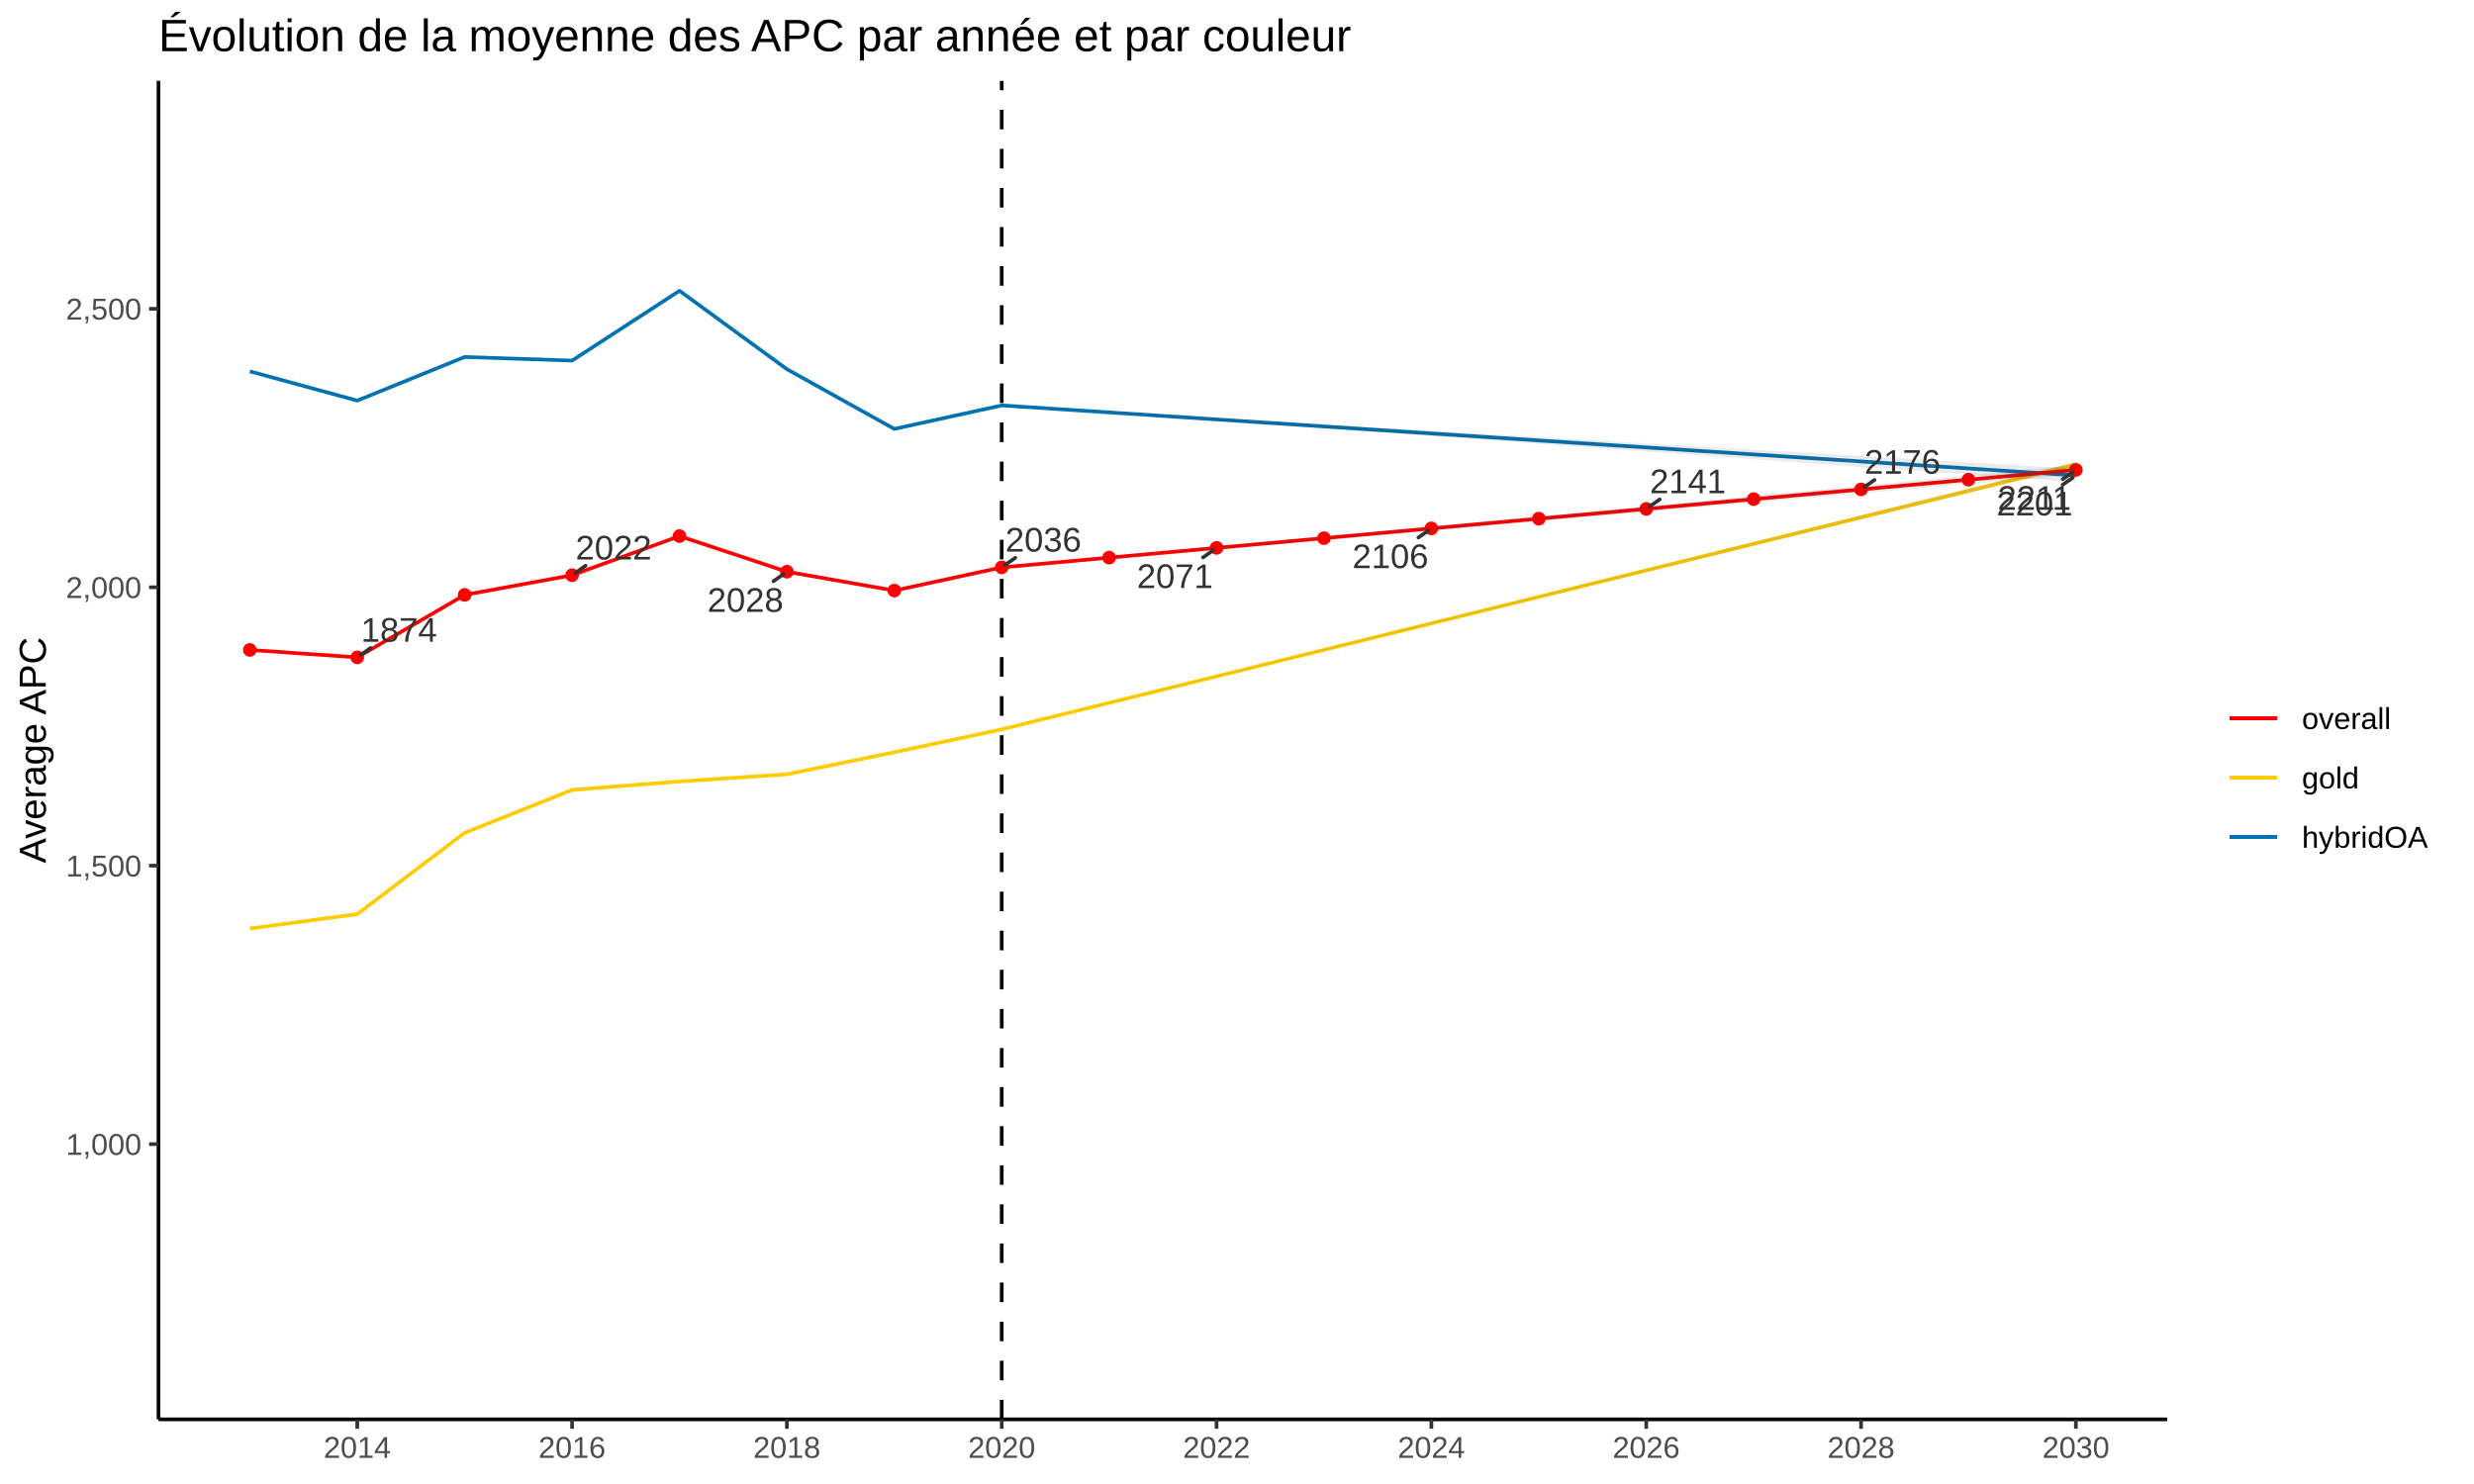
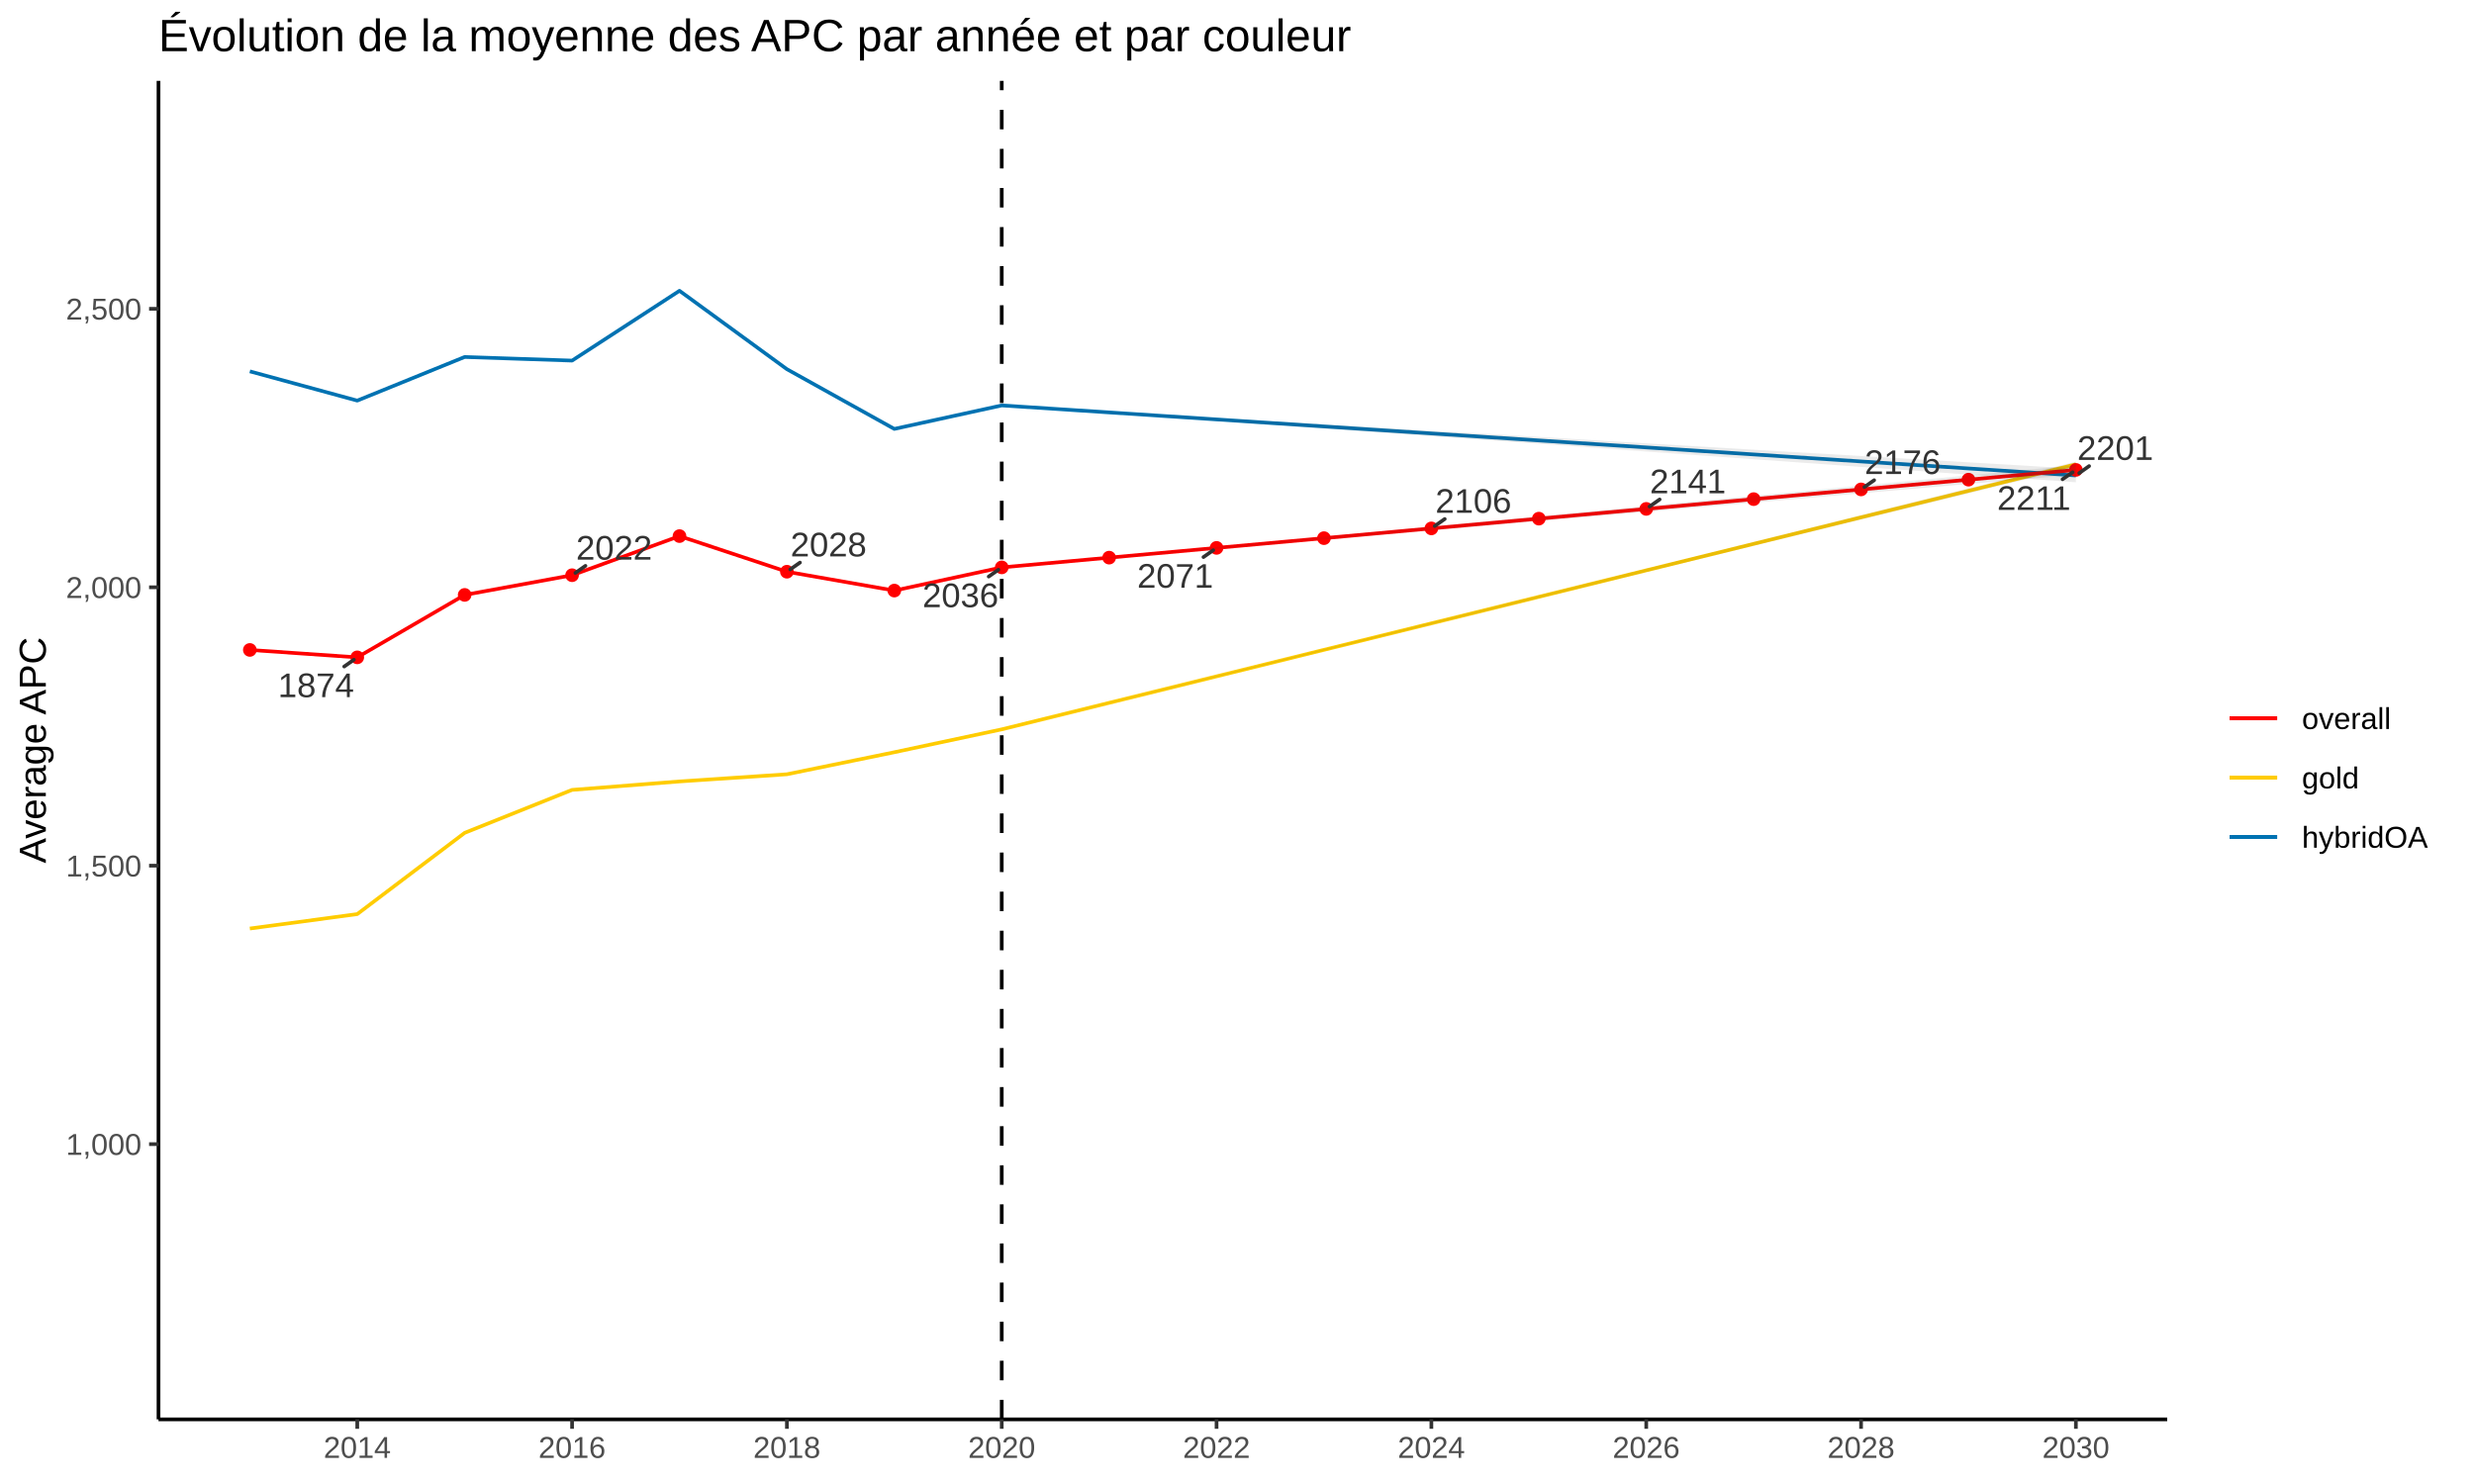
<svg xmlns="http://www.w3.org/2000/svg" class="svglite" width="720.00pt" height="432.00pt" viewBox="0 0 720.00 432.00">
  <defs>
    <style type="text/css">
    .svglite line, .svglite polyline, .svglite polygon, .svglite path, .svglite rect, .svglite circle {
      fill: none;
      stroke: #000000;
      stroke-linecap: round;
      stroke-linejoin: round;
      stroke-miterlimit: 10.00;
    }
    .svglite text {
      white-space: pre;
    }
  </style>
  </defs>
  <rect width="100%" height="100%" style="stroke: none; fill: #FFFFFF;" />
  <defs>
    <clipPath id="cpMC4wMHw3MjAuMDB8MC4wMHw0MzIuMDA=">
      <rect x="0.00" y="0.00" width="720.00" height="432.00" />
    </clipPath>
  </defs>
  <g clip-path="url(#cpMC4wMHw3MjAuMDB8MC4wMHw0MzIuMDA=)">
    <rect x="0" y="0" width="720.00" height="432.00" style="stroke-width: 1.07; stroke: #FFFFFF; fill: #FFFFFF;" />
  </g>
  <defs>
    <clipPath id="cpNDYuMTN8NjMwLjcxfDIzLjU0fDQxMy4xOQ==">
      <rect x="46.13" y="23.54" width="584.58" height="389.64" />
    </clipPath>
  </defs>
  <g clip-path="url(#cpNDYuMTN8NjMwLjcxfDIzLjU0fDQxMy4xOQ==)">
    <rect x="46.13" y="23.54" width="584.58" height="389.64" style="stroke-width: 1.07; stroke: none; fill: #FFFFFF;" />
    <polyline points="72.71,270.30 103.97,266.10 135.23,242.45 166.49,229.94 197.75,227.48 229.01,225.39 260.27,218.98 291.53,212.32 322.79,204.60 354.05,196.89 385.31,189.17 416.57,181.46 447.84,173.74 479.10,166.03 510.36,158.32 541.62,150.60 572.88,142.89 604.14,135.17 " style="stroke-width: 1.07; stroke: #FFCC00; stroke-linecap: butt;" />
    <polyline points="72.71,108.10 103.97,116.62 135.23,103.92 166.49,104.97 197.75,84.65 229.01,107.47 260.27,124.86 291.53,118.02 322.79,120.06 354.05,122.10 385.31,124.14 416.57,126.18 447.84,128.22 479.10,130.25 510.36,132.29 541.62,134.33 572.88,136.37 604.14,138.41 " style="stroke-width: 1.07; stroke: #0072B2; stroke-linecap: butt;" />
    <polyline points="72.71,189.20 103.97,191.36 135.23,173.18 166.49,167.45 197.75,156.06 229.01,166.43 260.27,171.92 291.53,165.17 322.79,162.33 354.05,159.49 385.31,156.66 416.57,153.82 447.84,150.98 479.10,148.14 510.36,145.30 541.62,142.47 572.88,139.63 604.14,136.79 " style="stroke-width: 1.07; stroke: #FF0000; stroke-linecap: butt;" />
    <circle cx="72.71" cy="189.20" r="1.63" style="stroke-width: 0.71; stroke: #FF0000; fill: #FF0000;" />
    <circle cx="103.97" cy="191.36" r="1.63" style="stroke-width: 0.71; stroke: #FF0000; fill: #FF0000;" />
    <circle cx="135.23" cy="173.18" r="1.63" style="stroke-width: 0.71; stroke: #FF0000; fill: #FF0000;" />
    <circle cx="166.49" cy="167.45" r="1.63" style="stroke-width: 0.71; stroke: #FF0000; fill: #FF0000;" />
    <circle cx="197.75" cy="156.06" r="1.63" style="stroke-width: 0.71; stroke: #FF0000; fill: #FF0000;" />
    <circle cx="229.01" cy="166.43" r="1.63" style="stroke-width: 0.71; stroke: #FF0000; fill: #FF0000;" />
    <circle cx="260.27" cy="171.92" r="1.63" style="stroke-width: 0.71; stroke: #FF0000; fill: #FF0000;" />
    <circle cx="291.53" cy="165.17" r="1.63" style="stroke-width: 0.71; stroke: #FF0000; fill: #FF0000;" />
    <circle cx="322.79" cy="162.33" r="1.63" style="stroke-width: 0.71; stroke: #FF0000; fill: #FF0000;" />
    <circle cx="354.05" cy="159.49" r="1.63" style="stroke-width: 0.71; stroke: #FF0000; fill: #FF0000;" />
    <circle cx="385.31" cy="156.66" r="1.63" style="stroke-width: 0.71; stroke: #FF0000; fill: #FF0000;" />
    <circle cx="416.57" cy="153.82" r="1.63" style="stroke-width: 0.71; stroke: #FF0000; fill: #FF0000;" />
    <circle cx="447.84" cy="150.98" r="1.63" style="stroke-width: 0.71; stroke: #FF0000; fill: #FF0000;" />
    <circle cx="479.10" cy="148.14" r="1.63" style="stroke-width: 0.71; stroke: #FF0000; fill: #FF0000;" />
    <circle cx="510.36" cy="145.30" r="1.63" style="stroke-width: 0.71; stroke: #FF0000; fill: #FF0000;" />
    <circle cx="541.62" cy="142.47" r="1.63" style="stroke-width: 0.71; stroke: #FF0000; fill: #FF0000;" />
    <circle cx="572.88" cy="139.63" r="1.63" style="stroke-width: 0.71; stroke: #FF0000; fill: #FF0000;" />
    <circle cx="604.14" cy="136.79" r="1.63" style="stroke-width: 0.71; stroke: #FF0000; fill: #FF0000;" />
    <polygon points="72.71,270.30 103.97,266.10 135.23,242.45 166.49,229.94 197.75,227.48 229.01,225.39 260.27,218.98 291.53,212.32 322.79,204.52 354.05,196.73 385.31,188.93 416.57,181.14 447.84,173.34 479.10,165.55 510.36,157.76 541.62,149.96 572.88,142.17 604.14,134.37 604.14,135.97 572.88,143.61 541.62,151.24 510.36,158.87 479.10,166.51 447.84,174.14 416.57,181.78 385.31,189.41 354.05,197.05 322.79,204.68 291.53,212.32 260.27,218.98 229.01,225.39 197.75,227.48 166.49,229.94 135.23,242.45 103.97,266.10 72.71,270.30 " style="stroke-width: 0.00; stroke: none; stroke-linecap: butt; fill: #333333; fill-opacity: 0.10;" />
    <polyline points="72.71,270.30 103.97,266.10 135.23,242.45 166.49,229.94 197.75,227.48 229.01,225.39 260.27,218.98 291.53,212.32 322.79,204.52 354.05,196.73 385.31,188.93 416.57,181.14 447.84,173.34 479.10,165.55 510.36,157.76 541.62,149.96 572.88,142.17 604.14,134.37 " style="stroke-width: 1.07; stroke: none; stroke-linecap: butt;" />
    <polyline points="604.14,135.97 572.88,143.61 541.62,151.24 510.36,158.87 479.10,166.51 447.84,174.14 416.57,181.78 385.31,189.41 354.05,197.05 322.79,204.68 291.53,212.32 260.27,218.98 229.01,225.39 197.75,227.48 166.49,229.94 135.23,242.45 103.97,266.10 72.71,270.30 " style="stroke-width: 1.07; stroke: none; stroke-linecap: butt;" />
    <polygon points="72.71,108.10 103.97,116.62 135.23,103.92 166.49,104.97 197.75,84.65 229.01,107.47 260.27,124.86 291.53,118.02 322.79,119.86 354.05,121.70 385.31,123.54 416.57,125.38 447.84,127.22 479.10,129.07 510.36,130.91 541.62,132.75 572.88,134.59 604.14,136.43 604.14,140.39 572.88,138.15 541.62,135.91 510.36,133.68 479.10,131.44 447.84,129.21 416.57,126.97 385.31,124.73 354.05,122.50 322.79,120.26 291.53,118.02 260.27,124.86 229.01,107.47 197.75,84.65 166.49,104.97 135.23,103.92 103.97,116.62 72.71,108.10 " style="stroke-width: 0.00; stroke: none; stroke-linecap: butt; fill: #333333; fill-opacity: 0.10;" />
    <polyline points="72.71,108.10 103.97,116.62 135.23,103.92 166.49,104.97 197.75,84.65 229.01,107.47 260.27,124.86 291.53,118.02 322.79,119.86 354.05,121.70 385.31,123.54 416.57,125.38 447.84,127.22 479.10,129.07 510.36,130.91 541.62,132.75 572.88,134.59 604.14,136.43 " style="stroke-width: 1.07; stroke: none; stroke-linecap: butt;" />
    <polyline points="604.14,140.39 572.88,138.15 541.62,135.91 510.36,133.68 479.10,131.44 447.84,129.21 416.57,126.97 385.31,124.73 354.05,122.50 322.79,120.26 291.53,118.02 260.27,124.86 229.01,107.47 197.75,84.65 166.49,104.97 135.23,103.92 103.97,116.62 72.71,108.10 " style="stroke-width: 1.07; stroke: none; stroke-linecap: butt;" />
    <polygon points="72.71,189.20 103.97,191.36 135.23,173.18 166.49,167.45 197.75,156.06 229.01,166.43 260.27,171.92 291.53,165.17 322.79,162.19 354.05,159.22 385.31,156.24 416.57,153.26 447.84,150.28 479.10,147.31 510.36,144.33 541.62,141.35 572.88,138.38 604.14,135.40 604.14,138.18 572.88,140.88 541.62,143.58 510.36,146.28 479.10,148.98 447.84,151.67 416.57,154.37 385.31,157.07 354.05,159.77 322.79,162.47 291.53,165.17 260.27,171.92 229.01,166.43 197.75,156.06 166.49,167.45 135.23,173.18 103.97,191.36 72.71,189.20 " style="stroke-width: 0.00; stroke: none; stroke-linecap: butt; fill: #333333; fill-opacity: 0.10;" />
    <polyline points="72.71,189.20 103.97,191.36 135.23,173.18 166.49,167.45 197.75,156.06 229.01,166.43 260.27,171.92 291.53,165.17 322.79,162.19 354.05,159.22 385.31,156.24 416.57,153.26 447.84,150.28 479.10,147.31 510.36,144.33 541.62,141.35 572.88,138.38 604.14,135.40 " style="stroke-width: 1.07; stroke: none; stroke-linecap: butt;" />
    <polyline points="604.14,138.18 572.88,140.88 541.62,143.58 510.36,146.28 479.10,148.98 447.84,151.67 416.57,154.37 385.31,157.07 354.05,159.77 322.79,162.47 291.53,165.17 260.27,171.92 229.01,166.43 197.75,156.06 166.49,167.45 135.23,173.18 103.97,191.36 72.71,189.20 " style="stroke-width: 1.07; stroke: none; stroke-linecap: butt;" />
    <line x1="291.53" y1="413.19" x2="291.53" y2="23.54" style="stroke-width: 1.07; stroke-dasharray: 5.69,5.69; stroke-linecap: butt;" />
-     <line x1="107.88" y1="188.61" x2="104.93" y2="190.68" style="stroke-width: 1.07; stroke: #333333;" />
-     <line x1="170.42" y1="164.68" x2="167.45" y2="166.78" style="stroke-width: 1.07; stroke: #333333;" />
-     <line x1="225.09" y1="169.20" x2="228.05" y2="167.11" style="stroke-width: 1.07; stroke: #333333;" />
-     <line x1="295.49" y1="162.37" x2="292.49" y2="164.49" style="stroke-width: 1.07; stroke: #333333;" />
-     <line x1="350.12" y1="162.27" x2="353.09" y2="160.17" style="stroke-width: 1.07; stroke: #333333;" />
-     <line x1="412.79" y1="156.48" x2="415.61" y2="154.50" style="stroke-width: 1.07; stroke: #333333;" />
-     <line x1="483.03" y1="145.37" x2="480.06" y2="147.46" style="stroke-width: 1.07; stroke: #333333;" />
-     <line x1="545.53" y1="139.71" x2="542.58" y2="141.79" style="stroke-width: 1.07; stroke: #333333;" />
-     <line x1="600.31" y1="139.48" x2="603.18" y2="137.47" style="stroke-width: 1.07; stroke: #333333;" />
-     <text x="116.13" y="186.81" text-anchor="middle" style="font-size: 9.96px;fill: #333333; font-family: &quot;Arial&quot;;" textLength="22.78px" lengthAdjust="spacingAndGlyphs">1874</text>
-     <text x="178.58" y="162.88" text-anchor="middle" style="font-size: 9.96px;fill: #333333; font-family: &quot;Arial&quot;;" textLength="22.78px" lengthAdjust="spacingAndGlyphs">2022</text>
-     <text x="216.93" y="178.11" text-anchor="middle" style="font-size: 9.96px;fill: #333333; font-family: &quot;Arial&quot;;" textLength="22.78px" lengthAdjust="spacingAndGlyphs">2028</text>
-     <text x="303.65" y="160.57" text-anchor="middle" style="font-size: 9.96px;fill: #333333; font-family: &quot;Arial&quot;;" textLength="22.78px" lengthAdjust="spacingAndGlyphs">2036</text>
-     <text x="341.94" y="171.18" text-anchor="middle" style="font-size: 9.96px;fill: #333333; font-family: &quot;Arial&quot;;" textLength="22.78px" lengthAdjust="spacingAndGlyphs">2071</text>
-     <text x="404.64" y="165.39" text-anchor="middle" style="font-size: 9.96px;fill: #333333; font-family: &quot;Arial&quot;;" textLength="22.78px" lengthAdjust="spacingAndGlyphs">2106</text>
-     <text x="491.21" y="143.57" text-anchor="middle" style="font-size: 9.96px;fill: #333333; font-family: &quot;Arial&quot;;" textLength="22.78px" lengthAdjust="spacingAndGlyphs">2141</text>
-     <text x="553.68" y="137.91" text-anchor="middle" style="font-size: 9.96px;fill: #333333; font-family: &quot;Arial&quot;;" textLength="22.78px" lengthAdjust="spacingAndGlyphs">2176</text>
-     <text x="592.04" y="148.40" text-anchor="middle" style="font-size: 9.96px;fill: #333333; font-family: &quot;Arial&quot;;" textLength="22.78px" lengthAdjust="spacingAndGlyphs">2211</text>
-     <line x1="600.27" y1="141.13" x2="603.18" y2="139.09" style="stroke-width: 1.07; stroke: #333333;" />
-     <text x="592.12" y="150.05" text-anchor="middle" style="font-size: 9.96px;fill: #333333; font-family: &quot;Arial&quot;;" textLength="22.78px" lengthAdjust="spacingAndGlyphs">2201</text>
+     <line x1="100.17" y1="194.03" x2="103.00" y2="192.04" style="stroke-width: 1.07; stroke: #333333;" />
+     <line x1="170.38" y1="164.72" x2="167.45" y2="166.78" style="stroke-width: 1.07; stroke: #333333;" />
+     <line x1="232.81" y1="163.77" x2="229.97" y2="165.76" style="stroke-width: 1.07; stroke: #333333;" />
+     <line x1="287.74" y1="167.84" x2="290.57" y2="165.85" style="stroke-width: 1.07; stroke: #333333;" />
+     <line x1="350.24" y1="162.17" x2="353.09" y2="160.17" style="stroke-width: 1.07; stroke: #333333;" />
+     <line x1="420.46" y1="151.08" x2="417.54" y2="153.14" style="stroke-width: 1.07; stroke: #333333;" />
+     <line x1="483.00" y1="145.39" x2="480.06" y2="147.46" style="stroke-width: 1.07; stroke: #333333;" />
+     <line x1="545.43" y1="139.79" x2="542.58" y2="141.79" style="stroke-width: 1.07; stroke: #333333;" />
+     <line x1="600.25" y1="139.52" x2="603.18" y2="137.47" style="stroke-width: 1.07; stroke: #333333;" />
+     <text x="91.97" y="202.94" text-anchor="middle" style="font-size: 9.96px;fill: #333333; font-family: &quot;Arial&quot;;" textLength="22.78px" lengthAdjust="spacingAndGlyphs">1874</text>
+     <text x="178.72" y="162.92" text-anchor="middle" style="font-size: 9.96px;fill: #333333; font-family: &quot;Arial&quot;;" textLength="22.78px" lengthAdjust="spacingAndGlyphs">2022</text>
+     <text x="241.13" y="161.97" text-anchor="middle" style="font-size: 9.96px;fill: #333333; font-family: &quot;Arial&quot;;" textLength="22.78px" lengthAdjust="spacingAndGlyphs">2028</text>
+     <text x="279.53" y="176.75" text-anchor="middle" style="font-size: 9.96px;fill: #333333; font-family: &quot;Arial&quot;;" textLength="22.78px" lengthAdjust="spacingAndGlyphs">2036</text>
+     <text x="342.03" y="171.09" text-anchor="middle" style="font-size: 9.96px;fill: #333333; font-family: &quot;Arial&quot;;" textLength="22.78px" lengthAdjust="spacingAndGlyphs">2071</text>
+     <text x="428.81" y="149.28" text-anchor="middle" style="font-size: 9.96px;fill: #333333; font-family: &quot;Arial&quot;;" textLength="22.78px" lengthAdjust="spacingAndGlyphs">2106</text>
+     <text x="491.22" y="143.59" text-anchor="middle" style="font-size: 9.96px;fill: #333333; font-family: &quot;Arial&quot;;" textLength="22.78px" lengthAdjust="spacingAndGlyphs">2141</text>
+     <text x="553.74" y="137.99" text-anchor="middle" style="font-size: 9.96px;fill: #333333; font-family: &quot;Arial&quot;;" textLength="22.78px" lengthAdjust="spacingAndGlyphs">2176</text>
+     <text x="591.92" y="148.44" text-anchor="middle" style="font-size: 9.96px;fill: #333333; font-family: &quot;Arial&quot;;" textLength="22.78px" lengthAdjust="spacingAndGlyphs">2211</text>
+     <line x1="607.99" y1="135.68" x2="605.10" y2="137.73" style="stroke-width: 1.07; stroke: #333333;" />
+     <text x="615.61" y="133.88" text-anchor="middle" style="font-size: 9.96px;fill: #333333; font-family: &quot;Arial&quot;;" textLength="22.78px" lengthAdjust="spacingAndGlyphs">2201</text>
  </g>
  <g clip-path="url(#cpMC4wMHw3MjAuMDB8MC4wMHw0MzIuMDA=)">
    <polyline points="46.13,413.19 46.13,23.54 " style="stroke-width: 1.07; stroke-linecap: butt;" />
    <text x="41.20" y="336.20" text-anchor="end" style="font-size: 8.80px;fill: #4D4D4D; font-family: &quot;Arial&quot;;" textLength="22.49px" lengthAdjust="spacingAndGlyphs">1,000</text>
    <text x="41.20" y="255.15" text-anchor="end" style="font-size: 8.80px;fill: #4D4D4D; font-family: &quot;Arial&quot;;" textLength="22.49px" lengthAdjust="spacingAndGlyphs">1,500</text>
    <text x="41.20" y="174.09" text-anchor="end" style="font-size: 8.80px;fill: #4D4D4D; font-family: &quot;Arial&quot;;" textLength="22.49px" lengthAdjust="spacingAndGlyphs">2,000</text>
    <text x="41.20" y="93.03" text-anchor="end" style="font-size: 8.80px;fill: #4D4D4D; font-family: &quot;Arial&quot;;" textLength="22.49px" lengthAdjust="spacingAndGlyphs">2,500</text>
    <polyline points="43.39,333.06 46.13,333.06 " style="stroke-width: 1.07; stroke: #333333; stroke-linecap: butt;" />
    <polyline points="43.39,252.00 46.13,252.00 " style="stroke-width: 1.07; stroke: #333333; stroke-linecap: butt;" />
    <polyline points="43.39,170.95 46.13,170.95 " style="stroke-width: 1.07; stroke: #333333; stroke-linecap: butt;" />
    <polyline points="43.39,89.89 46.13,89.89 " style="stroke-width: 1.07; stroke: #333333; stroke-linecap: butt;" />
    <polyline points="46.13,413.19 630.71,413.19 " style="stroke-width: 1.07; stroke-linecap: butt;" />
    <polyline points="103.97,415.93 103.97,413.19 " style="stroke-width: 1.07; stroke: #333333; stroke-linecap: butt;" />
    <polyline points="166.49,415.93 166.49,413.19 " style="stroke-width: 1.07; stroke: #333333; stroke-linecap: butt;" />
    <polyline points="229.01,415.93 229.01,413.19 " style="stroke-width: 1.07; stroke: #333333; stroke-linecap: butt;" />
    <polyline points="291.53,415.93 291.53,413.19 " style="stroke-width: 1.07; stroke: #333333; stroke-linecap: butt;" />
    <polyline points="354.05,415.93 354.05,413.19 " style="stroke-width: 1.07; stroke: #333333; stroke-linecap: butt;" />
    <polyline points="416.57,415.93 416.57,413.19 " style="stroke-width: 1.07; stroke: #333333; stroke-linecap: butt;" />
    <polyline points="479.10,415.93 479.10,413.19 " style="stroke-width: 1.07; stroke: #333333; stroke-linecap: butt;" />
    <polyline points="541.62,415.93 541.62,413.19 " style="stroke-width: 1.07; stroke: #333333; stroke-linecap: butt;" />
    <polyline points="604.14,415.93 604.14,413.19 " style="stroke-width: 1.07; stroke: #333333; stroke-linecap: butt;" />
    <text x="103.97" y="424.40" text-anchor="middle" style="font-size: 8.80px;fill: #4D4D4D; font-family: &quot;Arial&quot;;" textLength="20.13px" lengthAdjust="spacingAndGlyphs">2014</text>
    <text x="166.49" y="424.40" text-anchor="middle" style="font-size: 8.80px;fill: #4D4D4D; font-family: &quot;Arial&quot;;" textLength="20.13px" lengthAdjust="spacingAndGlyphs">2016</text>
    <text x="229.01" y="424.40" text-anchor="middle" style="font-size: 8.80px;fill: #4D4D4D; font-family: &quot;Arial&quot;;" textLength="20.13px" lengthAdjust="spacingAndGlyphs">2018</text>
    <text x="291.53" y="424.40" text-anchor="middle" style="font-size: 8.80px;fill: #4D4D4D; font-family: &quot;Arial&quot;;" textLength="20.13px" lengthAdjust="spacingAndGlyphs">2020</text>
    <text x="354.05" y="424.40" text-anchor="middle" style="font-size: 8.80px;fill: #4D4D4D; font-family: &quot;Arial&quot;;" textLength="20.13px" lengthAdjust="spacingAndGlyphs">2022</text>
    <text x="416.57" y="424.40" text-anchor="middle" style="font-size: 8.80px;fill: #4D4D4D; font-family: &quot;Arial&quot;;" textLength="20.13px" lengthAdjust="spacingAndGlyphs">2024</text>
    <text x="479.10" y="424.40" text-anchor="middle" style="font-size: 8.80px;fill: #4D4D4D; font-family: &quot;Arial&quot;;" textLength="20.13px" lengthAdjust="spacingAndGlyphs">2026</text>
    <text x="541.62" y="424.40" text-anchor="middle" style="font-size: 8.80px;fill: #4D4D4D; font-family: &quot;Arial&quot;;" textLength="20.13px" lengthAdjust="spacingAndGlyphs">2028</text>
    <text x="604.14" y="424.40" text-anchor="middle" style="font-size: 8.80px;fill: #4D4D4D; font-family: &quot;Arial&quot;;" textLength="20.13px" lengthAdjust="spacingAndGlyphs">2030</text>
    <text transform="translate(13.33,218.37) rotate(-90)" text-anchor="middle" style="font-size: 11.00px; font-family: &quot;Arial&quot;;" textLength="66.00px" lengthAdjust="spacingAndGlyphs">Average APC</text>
    <rect x="641.67" y="178.98" width="72.85" height="78.78" style="stroke-width: 1.07; stroke: none; fill: #FFFFFF;" />
    <line x1="648.88" y1="209.07" x2="662.70" y2="209.07" style="stroke-width: 1.07; stroke: #FF0000; stroke-linecap: butt;" />
    <line x1="648.88" y1="209.07" x2="662.70" y2="209.07" style="stroke-width: 1.07; stroke: #FF0000; stroke-linecap: butt;" />
    <line x1="648.88" y1="209.07" x2="662.70" y2="209.07" style="stroke-width: 1.07; stroke: #FF0000; stroke-linecap: butt;" />
    <line x1="648.88" y1="226.35" x2="662.70" y2="226.35" style="stroke-width: 1.07; stroke: #FFCC00; stroke-linecap: butt;" />
    <line x1="648.88" y1="226.35" x2="662.70" y2="226.35" style="stroke-width: 1.07; stroke: #FFCC00; stroke-linecap: butt;" />
    <line x1="648.88" y1="226.35" x2="662.70" y2="226.35" style="stroke-width: 1.07; stroke: #FFCC00; stroke-linecap: butt;" />
    <line x1="648.88" y1="243.63" x2="662.70" y2="243.63" style="stroke-width: 1.07; stroke: #0072B2; stroke-linecap: butt;" />
    <line x1="648.88" y1="243.63" x2="662.70" y2="243.63" style="stroke-width: 1.07; stroke: #0072B2; stroke-linecap: butt;" />
    <line x1="648.88" y1="243.63" x2="662.70" y2="243.63" style="stroke-width: 1.07; stroke: #0072B2; stroke-linecap: butt;" />
    <text x="669.91" y="212.22" style="font-size: 8.80px; font-family: &quot;Arial&quot;;" textLength="27.86px" lengthAdjust="spacingAndGlyphs">overall</text>
    <text x="669.91" y="229.50" style="font-size: 8.80px; font-family: &quot;Arial&quot;;" textLength="18.40px" lengthAdjust="spacingAndGlyphs">gold</text>
    <text x="669.91" y="246.78" style="font-size: 8.80px; font-family: &quot;Arial&quot;;" textLength="39.13px" lengthAdjust="spacingAndGlyphs">hybridOA</text>
    <text x="46.13" y="14.90" style="font-size: 13.20px; font-family: &quot;Arial&quot;;" textLength="362.86px" lengthAdjust="spacingAndGlyphs">Évolution de la moyenne des APC par année et par couleur</text>
  </g>
</svg>
